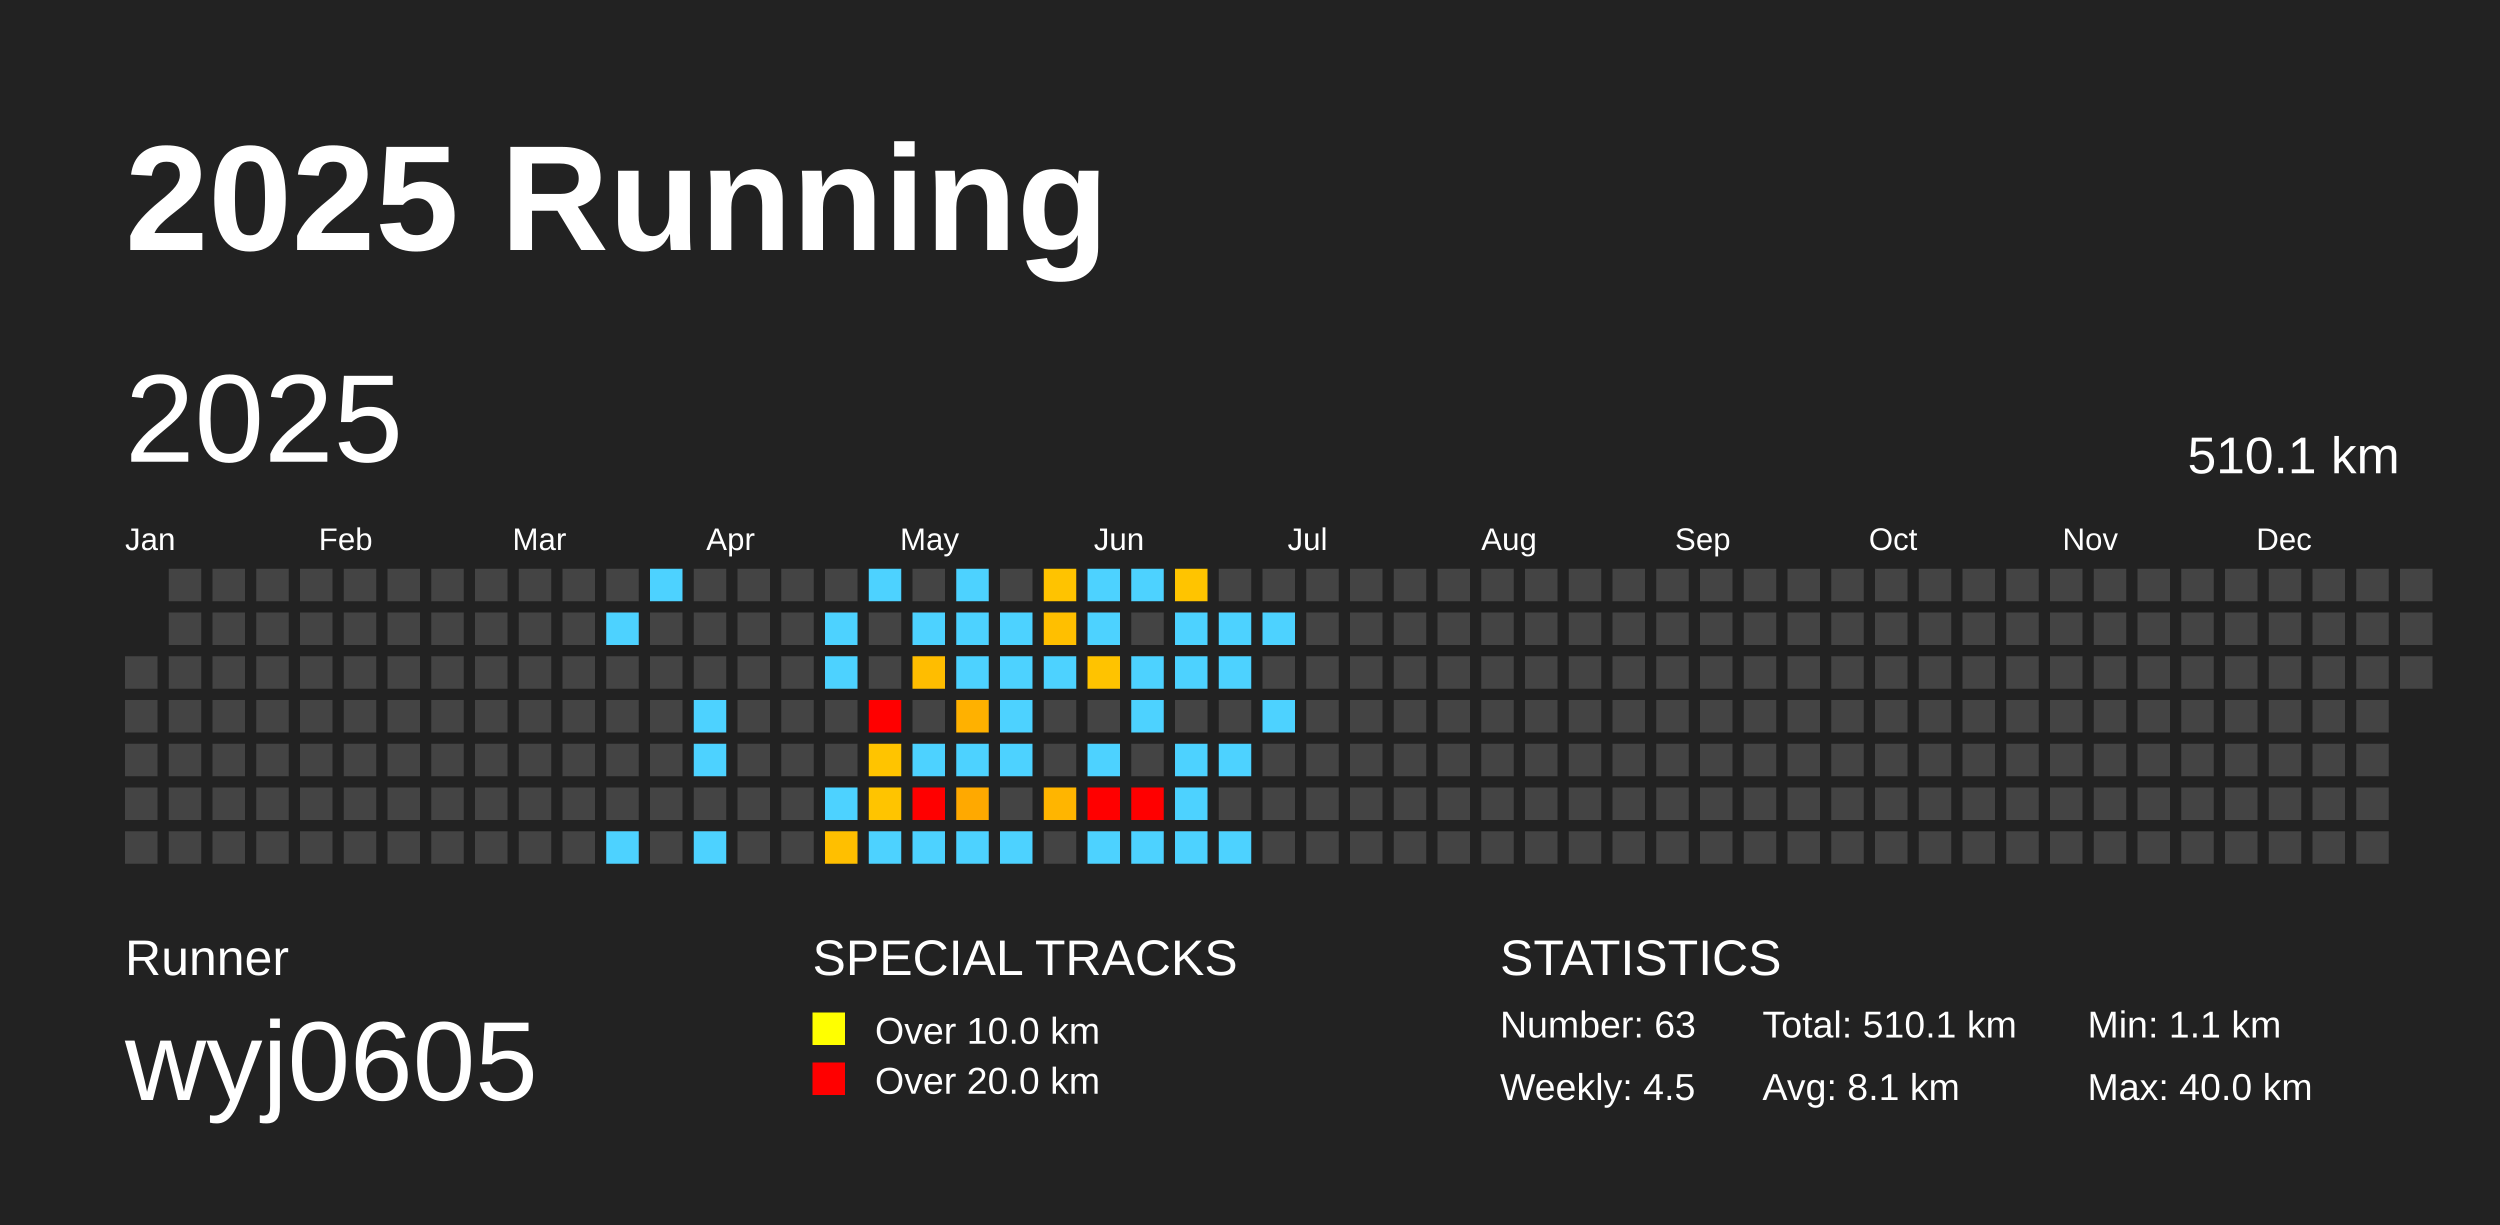
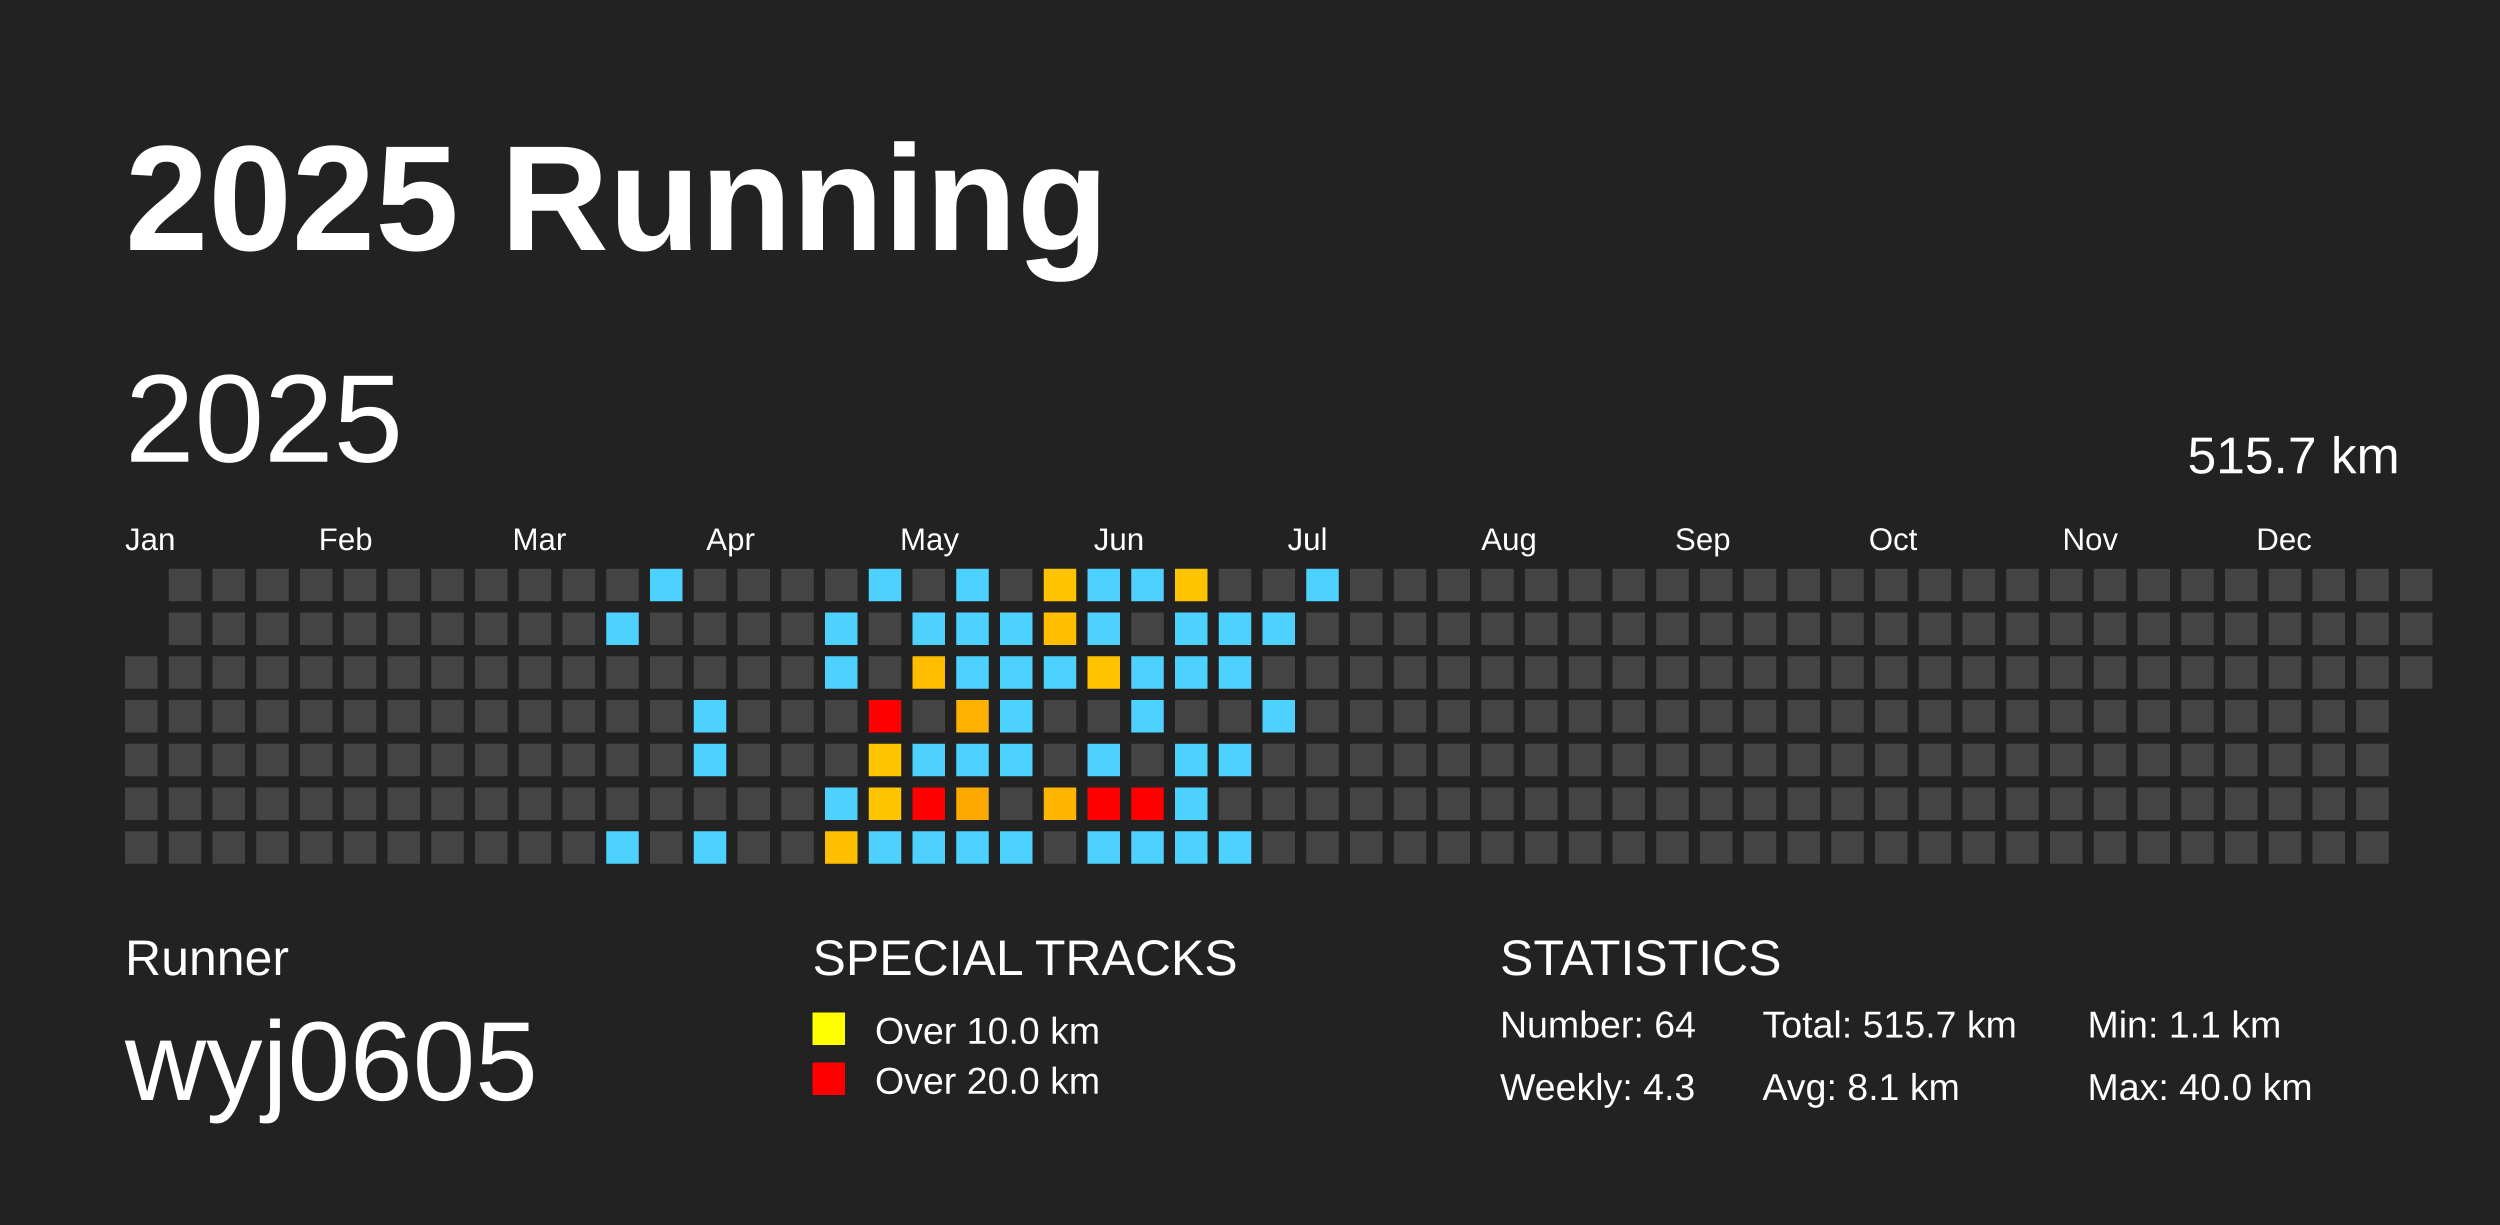
<svg xmlns="http://www.w3.org/2000/svg" baseProfile="full" height="98mm" version="1.1" viewBox="0,0,200,98" width="200mm">
  <defs />
  <rect fill="#222222" height="98" width="200" x="0" y="0" />
  <text fill="#FFFFFF" style="font-size:12px; font-family:Arial; font-weight:bold;" x="10" y="20">2025 Running</text>
  <text fill="#FFFFFF" style="font-size:4px; font-family:Arial" x="10" y="78">Runner</text>
  <text fill="#FFFFFF" style="font-size:9px; font-family:Arial" x="10" y="88">wyj0605</text>
  <text fill="#FFFFFF" style="font-size:4px; font-family:Arial" x="65" y="78">SPECIAL TRACKS</text>
  <rect fill="yellow" height="2.6" width="2.6" x="65" y="81" />
  <text fill="#FFFFFF" style="font-size:3px; font-family:Arial" x="70" y="83.5">Over 10.0 km</text>
  <rect fill="red" height="2.6" width="2.6" x="65" y="85" />
  <text fill="#FFFFFF" style="font-size:3px; font-family:Arial" x="70" y="87.5">Over 20.0 km</text>
  <text fill="#FFFFFF" style="font-size:4px; font-family:Arial" x="120" y="78">STATISTICS</text>
-   <text fill="#FFFFFF" style="font-size:3px; font-family:Arial" x="120" y="83">Number: 63</text>
-   <text fill="#FFFFFF" style="font-size:3px; font-family:Arial" x="120" y="88">Weekly: 4.5</text>
-   <text fill="#FFFFFF" style="font-size:3px; font-family:Arial" x="141" y="83">Total: 510.1 km</text>
+   <text fill="#FFFFFF" style="font-size:3px; font-family:Arial" x="120" y="83">Number: 64</text>
+   <text fill="#FFFFFF" style="font-size:3px; font-family:Arial" x="120" y="88">Weekly: 4.3</text>
+   <text fill="#FFFFFF" style="font-size:3px; font-family:Arial" x="141" y="83">Total: 515.7 km</text>
  <text fill="#FFFFFF" style="font-size:3px; font-family:Arial" x="141" y="88">Avg: 8.1 km</text>
  <text fill="#FFFFFF" style="font-size:3px; font-family:Arial" x="167" y="83">Min: 1.1 km</text>
  <text fill="#FFFFFF" style="font-size:3px; font-family:Arial" x="167" y="88">Max: 40.0 km</text>
  <text dominant-baseline="hanging" fill="#FFFFFF" style="font-size:10.0px; font-family:Arial;" x="10" y="30">2025</text>
-   <text dominant-baseline="hanging" fill="#FFFFFF" style="font-size:4.125px; font-family:Arial;" x="175" y="35">510.1 km</text>
+   <text dominant-baseline="hanging" fill="#FFFFFF" style="font-size:4.125px; font-family:Arial;" x="175" y="35">515.7 km</text>
  <text fill="#FFFFFF" style="font-size:2.5px; font-family:Arial" x="10.0" y="44">Jan</text>
  <text fill="#FFFFFF" style="font-size:2.5px; font-family:Arial" x="25.5" y="44">Feb</text>
  <text fill="#FFFFFF" style="font-size:2.5px; font-family:Arial" x="41.0" y="44">Mar</text>
  <text fill="#FFFFFF" style="font-size:2.5px; font-family:Arial" x="56.5" y="44">Apr</text>
  <text fill="#FFFFFF" style="font-size:2.5px; font-family:Arial" x="72.0" y="44">May</text>
  <text fill="#FFFFFF" style="font-size:2.5px; font-family:Arial" x="87.5" y="44">Jun</text>
  <text fill="#FFFFFF" style="font-size:2.5px; font-family:Arial" x="103.0" y="44">Jul</text>
  <text fill="#FFFFFF" style="font-size:2.5px; font-family:Arial" x="118.5" y="44">Aug</text>
  <text fill="#FFFFFF" style="font-size:2.5px; font-family:Arial" x="134.0" y="44">Sep</text>
  <text fill="#FFFFFF" style="font-size:2.5px; font-family:Arial" x="149.5" y="44">Oct</text>
  <text fill="#FFFFFF" style="font-size:2.5px; font-family:Arial" x="165.0" y="44">Nov</text>
  <text fill="#FFFFFF" style="font-size:2.5px; font-family:Arial" x="180.5" y="44">Dec</text>
  <rect fill="#444444" height="2.6" width="2.6" x="10.0" y="52.5" />
  <rect fill="#444444" height="2.6" width="2.6" x="10.0" y="56.0" />
  <rect fill="#444444" height="2.6" width="2.6" x="10.0" y="59.5" />
  <rect fill="#444444" height="2.6" width="2.6" x="10.0" y="63.0" />
  <rect fill="#444444" height="2.6" width="2.6" x="10.0" y="66.5" />
  <rect fill="#444444" height="2.6" width="2.6" x="13.5" y="45.5" />
  <rect fill="#444444" height="2.6" width="2.6" x="13.5" y="49.0" />
  <rect fill="#444444" height="2.6" width="2.6" x="13.5" y="52.5" />
  <rect fill="#444444" height="2.6" width="2.6" x="13.5" y="56.0" />
  <rect fill="#444444" height="2.6" width="2.6" x="13.5" y="59.5" />
  <rect fill="#444444" height="2.6" width="2.6" x="13.5" y="63.0" />
  <rect fill="#444444" height="2.6" width="2.6" x="13.5" y="66.5" />
  <rect fill="#444444" height="2.6" width="2.6" x="17.0" y="45.5" />
  <rect fill="#444444" height="2.6" width="2.6" x="17.0" y="49.0" />
  <rect fill="#444444" height="2.6" width="2.6" x="17.0" y="52.5" />
  <rect fill="#444444" height="2.6" width="2.6" x="17.0" y="56.0" />
  <rect fill="#444444" height="2.6" width="2.6" x="17.0" y="59.5" />
  <rect fill="#444444" height="2.6" width="2.6" x="17.0" y="63.0" />
  <rect fill="#444444" height="2.6" width="2.6" x="17.0" y="66.5" />
  <rect fill="#444444" height="2.6" width="2.6" x="20.5" y="45.5" />
  <rect fill="#444444" height="2.6" width="2.6" x="20.5" y="49.0" />
  <rect fill="#444444" height="2.6" width="2.6" x="20.5" y="52.5" />
  <rect fill="#444444" height="2.6" width="2.6" x="20.5" y="56.0" />
  <rect fill="#444444" height="2.6" width="2.6" x="20.5" y="59.5" />
  <rect fill="#444444" height="2.6" width="2.6" x="20.5" y="63.0" />
  <rect fill="#444444" height="2.6" width="2.6" x="20.5" y="66.5" />
  <rect fill="#444444" height="2.6" width="2.6" x="24.0" y="45.5" />
  <rect fill="#444444" height="2.6" width="2.6" x="24.0" y="49.0" />
  <rect fill="#444444" height="2.6" width="2.6" x="24.0" y="52.5" />
  <rect fill="#444444" height="2.6" width="2.6" x="24.0" y="56.0" />
  <rect fill="#444444" height="2.6" width="2.6" x="24.0" y="59.5" />
  <rect fill="#444444" height="2.6" width="2.6" x="24.0" y="63.0" />
  <rect fill="#444444" height="2.6" width="2.6" x="24.0" y="66.5" />
  <rect fill="#444444" height="2.6" width="2.6" x="27.5" y="45.5" />
  <rect fill="#444444" height="2.6" width="2.6" x="27.5" y="49.0" />
  <rect fill="#444444" height="2.6" width="2.6" x="27.5" y="52.5" />
  <rect fill="#444444" height="2.6" width="2.6" x="27.5" y="56.0" />
  <rect fill="#444444" height="2.6" width="2.6" x="27.5" y="59.5" />
  <rect fill="#444444" height="2.6" width="2.6" x="27.5" y="63.0" />
  <rect fill="#444444" height="2.6" width="2.6" x="27.5" y="66.5" />
  <rect fill="#444444" height="2.6" width="2.6" x="31.0" y="45.5" />
  <rect fill="#444444" height="2.6" width="2.6" x="31.0" y="49.0" />
  <rect fill="#444444" height="2.6" width="2.6" x="31.0" y="52.5" />
  <rect fill="#444444" height="2.6" width="2.6" x="31.0" y="56.0" />
  <rect fill="#444444" height="2.6" width="2.6" x="31.0" y="59.5" />
  <rect fill="#444444" height="2.6" width="2.6" x="31.0" y="63.0" />
  <rect fill="#444444" height="2.6" width="2.6" x="31.0" y="66.5" />
  <rect fill="#444444" height="2.6" width="2.6" x="34.5" y="45.5" />
  <rect fill="#444444" height="2.6" width="2.6" x="34.5" y="49.0" />
  <rect fill="#444444" height="2.6" width="2.6" x="34.5" y="52.5" />
  <rect fill="#444444" height="2.6" width="2.6" x="34.5" y="56.0" />
  <rect fill="#444444" height="2.6" width="2.6" x="34.5" y="59.5" />
  <rect fill="#444444" height="2.6" width="2.6" x="34.5" y="63.0" />
  <rect fill="#444444" height="2.6" width="2.6" x="34.5" y="66.5" />
  <rect fill="#444444" height="2.6" width="2.6" x="38.0" y="45.5" />
  <rect fill="#444444" height="2.6" width="2.6" x="38.0" y="49.0" />
  <rect fill="#444444" height="2.6" width="2.6" x="38.0" y="52.5" />
  <rect fill="#444444" height="2.6" width="2.6" x="38.0" y="56.0" />
  <rect fill="#444444" height="2.6" width="2.6" x="38.0" y="59.5" />
  <rect fill="#444444" height="2.6" width="2.6" x="38.0" y="63.0" />
  <rect fill="#444444" height="2.6" width="2.6" x="38.0" y="66.5" />
  <rect fill="#444444" height="2.6" width="2.6" x="41.5" y="45.5" />
  <rect fill="#444444" height="2.6" width="2.6" x="41.5" y="49.0" />
  <rect fill="#444444" height="2.6" width="2.6" x="41.5" y="52.5" />
  <rect fill="#444444" height="2.6" width="2.6" x="41.5" y="56.0" />
  <rect fill="#444444" height="2.6" width="2.6" x="41.5" y="59.5" />
  <rect fill="#444444" height="2.6" width="2.6" x="41.5" y="63.0" />
  <rect fill="#444444" height="2.6" width="2.6" x="41.5" y="66.5" />
  <rect fill="#444444" height="2.6" width="2.6" x="45.0" y="45.5" />
  <rect fill="#444444" height="2.6" width="2.6" x="45.0" y="49.0" />
  <rect fill="#444444" height="2.6" width="2.6" x="45.0" y="52.5" />
  <rect fill="#444444" height="2.6" width="2.6" x="45.0" y="56.0" />
  <rect fill="#444444" height="2.6" width="2.6" x="45.0" y="59.5" />
  <rect fill="#444444" height="2.6" width="2.6" x="45.0" y="63.0" />
  <rect fill="#444444" height="2.6" width="2.6" x="45.0" y="66.5" />
  <rect fill="#444444" height="2.6" width="2.6" x="48.5" y="45.5" />
  <rect fill="#4dd2ff" height="2.6" width="2.6" x="48.5" y="49.0" />
  <rect fill="#444444" height="2.6" width="2.6" x="48.5" y="52.5" />
  <rect fill="#444444" height="2.6" width="2.6" x="48.5" y="56.0" />
  <rect fill="#444444" height="2.6" width="2.6" x="48.5" y="59.5" />
  <rect fill="#444444" height="2.6" width="2.6" x="48.5" y="63.0" />
  <rect fill="#4dd2ff" height="2.6" width="2.6" x="48.5" y="66.5" />
  <rect fill="#4dd2ff" height="2.6" width="2.6" x="52.0" y="45.5" />
  <rect fill="#444444" height="2.6" width="2.6" x="52.0" y="49.0" />
  <rect fill="#444444" height="2.6" width="2.6" x="52.0" y="52.5" />
  <rect fill="#444444" height="2.6" width="2.6" x="52.0" y="56.0" />
  <rect fill="#444444" height="2.6" width="2.6" x="52.0" y="59.5" />
  <rect fill="#444444" height="2.6" width="2.6" x="52.0" y="63.0" />
  <rect fill="#444444" height="2.6" width="2.6" x="52.0" y="66.5" />
  <rect fill="#444444" height="2.6" width="2.6" x="55.5" y="45.5" />
  <rect fill="#444444" height="2.6" width="2.6" x="55.5" y="49.0" />
  <rect fill="#444444" height="2.6" width="2.6" x="55.5" y="52.5" />
  <rect fill="#4dd2ff" height="2.6" width="2.6" x="55.5" y="56.0" />
  <rect fill="#4dd2ff" height="2.6" width="2.6" x="55.5" y="59.5" />
  <rect fill="#444444" height="2.6" width="2.6" x="55.5" y="63.0" />
  <rect fill="#4dd2ff" height="2.6" width="2.6" x="55.5" y="66.5" />
  <rect fill="#444444" height="2.6" width="2.6" x="59.0" y="45.5" />
  <rect fill="#444444" height="2.6" width="2.6" x="59.0" y="49.0" />
  <rect fill="#444444" height="2.6" width="2.6" x="59.0" y="52.5" />
  <rect fill="#444444" height="2.6" width="2.6" x="59.0" y="56.0" />
  <rect fill="#444444" height="2.6" width="2.6" x="59.0" y="59.5" />
  <rect fill="#444444" height="2.6" width="2.6" x="59.0" y="63.0" />
  <rect fill="#444444" height="2.6" width="2.6" x="59.0" y="66.5" />
  <rect fill="#444444" height="2.6" width="2.6" x="62.5" y="45.5" />
  <rect fill="#444444" height="2.6" width="2.6" x="62.5" y="49.0" />
  <rect fill="#444444" height="2.6" width="2.6" x="62.5" y="52.5" />
  <rect fill="#444444" height="2.6" width="2.6" x="62.5" y="56.0" />
  <rect fill="#444444" height="2.6" width="2.6" x="62.5" y="59.5" />
  <rect fill="#444444" height="2.6" width="2.6" x="62.5" y="63.0" />
  <rect fill="#444444" height="2.6" width="2.6" x="62.5" y="66.5" />
  <rect fill="#444444" height="2.6" width="2.6" x="66.0" y="45.5" />
  <rect fill="#4dd2ff" height="2.6" width="2.6" x="66.0" y="49.0" />
  <rect fill="#4dd2ff" height="2.6" width="2.6" x="66.0" y="52.5" />
  <rect fill="#444444" height="2.6" width="2.6" x="66.0" y="56.0" />
  <rect fill="#444444" height="2.6" width="2.6" x="66.0" y="59.5" />
  <rect fill="#4dd2ff" height="2.6" width="2.6" x="66.0" y="63.0" />
  <rect fill="#ffbf00" height="2.6" width="2.6" x="66.0" y="66.5" />
  <rect fill="#4dd2ff" height="2.6" width="2.6" x="69.5" y="45.5" />
  <rect fill="#444444" height="2.6" width="2.6" x="69.5" y="49.0" />
  <rect fill="#444444" height="2.6" width="2.6" x="69.5" y="52.5" />
  <rect fill="red" height="2.6" width="2.6" x="69.5" y="56.0" />
  <rect fill="#ffc400" height="2.6" width="2.6" x="69.5" y="59.5" />
  <rect fill="#ffc400" height="2.6" width="2.6" x="69.5" y="63.0" />
  <rect fill="#4dd2ff" height="2.6" width="2.6" x="69.5" y="66.5" />
  <rect fill="#444444" height="2.6" width="2.6" x="73.0" y="45.5" />
  <rect fill="#4dd2ff" height="2.6" width="2.6" x="73.0" y="49.0" />
  <rect fill="#ffbd00" height="2.6" width="2.6" x="73.0" y="52.5" />
  <rect fill="#444444" height="2.6" width="2.6" x="73.0" y="56.0" />
  <rect fill="#4dd2ff" height="2.6" width="2.6" x="73.0" y="59.5" />
  <rect fill="red" height="2.6" width="2.6" x="73.0" y="63.0" />
  <rect fill="#4dd2ff" height="2.6" width="2.6" x="73.0" y="66.5" />
  <rect fill="#4dd2ff" height="2.6" width="2.6" x="76.5" y="45.5" />
  <rect fill="#4dd2ff" height="2.6" width="2.6" x="76.5" y="49.0" />
  <rect fill="#4dd2ff" height="2.6" width="2.6" x="76.5" y="52.5" />
  <rect fill="#ffb100" height="2.6" width="2.6" x="76.5" y="56.0" />
  <rect fill="#4dd2ff" height="2.6" width="2.6" x="76.5" y="59.5" />
  <rect fill="#ffa900" height="2.6" width="2.6" x="76.5" y="63.0" />
  <rect fill="#4dd2ff" height="2.6" width="2.6" x="76.5" y="66.5" />
  <rect fill="#444444" height="2.6" width="2.6" x="80.0" y="45.5" />
  <rect fill="#4dd2ff" height="2.6" width="2.6" x="80.0" y="49.0" />
  <rect fill="#4dd2ff" height="2.6" width="2.6" x="80.0" y="52.5" />
  <rect fill="#4dd2ff" height="2.6" width="2.6" x="80.0" y="56.0" />
  <rect fill="#4dd2ff" height="2.6" width="2.6" x="80.0" y="59.5" />
  <rect fill="#444444" height="2.6" width="2.6" x="80.0" y="63.0" />
  <rect fill="#4dd2ff" height="2.6" width="2.6" x="80.0" y="66.5" />
  <rect fill="#ffc300" height="2.6" width="2.6" x="83.5" y="45.5" />
  <rect fill="#ffbf00" height="2.6" width="2.6" x="83.5" y="49.0" />
  <rect fill="#4dd2ff" height="2.6" width="2.6" x="83.5" y="52.5" />
  <rect fill="#444444" height="2.6" width="2.6" x="83.5" y="56.0" />
  <rect fill="#444444" height="2.6" width="2.6" x="83.5" y="59.5" />
  <rect fill="#ffb500" height="2.6" width="2.6" x="83.5" y="63.0" />
  <rect fill="#444444" height="2.6" width="2.6" x="83.5" y="66.5" />
  <rect fill="#4dd2ff" height="2.6" width="2.6" x="87.0" y="45.5" />
  <rect fill="#4dd2ff" height="2.6" width="2.6" x="87.0" y="49.0" />
  <rect fill="#ffc300" height="2.6" width="2.6" x="87.0" y="52.5" />
  <rect fill="#444444" height="2.6" width="2.6" x="87.0" y="56.0" />
  <rect fill="#4dd2ff" height="2.6" width="2.6" x="87.0" y="59.5" />
  <rect fill="red" height="2.6" width="2.6" x="87.0" y="63.0" />
  <rect fill="#4dd2ff" height="2.6" width="2.6" x="87.0" y="66.5" />
  <rect fill="#4dd2ff" height="2.6" width="2.6" x="90.5" y="45.5" />
  <rect fill="#444444" height="2.6" width="2.6" x="90.5" y="49.0" />
  <rect fill="#4dd2ff" height="2.6" width="2.6" x="90.5" y="52.5" />
  <rect fill="#4dd2ff" height="2.6" width="2.6" x="90.5" y="56.0" />
  <rect fill="#444444" height="2.6" width="2.6" x="90.5" y="59.5" />
  <rect fill="red" height="2.6" width="2.6" x="90.5" y="63.0" />
  <rect fill="#4dd2ff" height="2.6" width="2.6" x="90.5" y="66.5" />
  <rect fill="#ffc400" height="2.6" width="2.6" x="94.0" y="45.5" />
  <rect fill="#4dd2ff" height="2.6" width="2.6" x="94.0" y="49.0" />
  <rect fill="#4dd2ff" height="2.6" width="2.6" x="94.0" y="52.5" />
  <rect fill="#444444" height="2.6" width="2.6" x="94.0" y="56.0" />
  <rect fill="#4dd2ff" height="2.6" width="2.6" x="94.0" y="59.5" />
  <rect fill="#4dd2ff" height="2.6" width="2.6" x="94.0" y="63.0" />
  <rect fill="#4dd2ff" height="2.6" width="2.6" x="94.0" y="66.5" />
  <rect fill="#444444" height="2.6" width="2.6" x="97.5" y="45.5" />
  <rect fill="#4dd2ff" height="2.6" width="2.6" x="97.5" y="49.0" />
  <rect fill="#4dd2ff" height="2.6" width="2.6" x="97.5" y="52.5" />
  <rect fill="#444444" height="2.6" width="2.6" x="97.5" y="56.0" />
  <rect fill="#4dd2ff" height="2.6" width="2.6" x="97.5" y="59.5" />
  <rect fill="#444444" height="2.6" width="2.6" x="97.5" y="63.0" />
  <rect fill="#4dd2ff" height="2.6" width="2.6" x="97.5" y="66.5" />
  <rect fill="#444444" height="2.6" width="2.6" x="101.0" y="45.5" />
  <rect fill="#4dd2ff" height="2.6" width="2.6" x="101.0" y="49.0" />
  <rect fill="#444444" height="2.6" width="2.6" x="101.0" y="52.5" />
  <rect fill="#4dd2ff" height="2.6" width="2.6" x="101.0" y="56.0" />
  <rect fill="#444444" height="2.6" width="2.6" x="101.0" y="59.5" />
  <rect fill="#444444" height="2.6" width="2.6" x="101.0" y="63.0" />
  <rect fill="#444444" height="2.6" width="2.6" x="101.0" y="66.5" />
-   <rect fill="#444444" height="2.6" width="2.6" x="104.5" y="45.5" />
+   <rect fill="#4dd2ff" height="2.6" width="2.6" x="104.5" y="45.5" />
  <rect fill="#444444" height="2.6" width="2.6" x="104.5" y="49.0" />
  <rect fill="#444444" height="2.6" width="2.6" x="104.5" y="52.5" />
  <rect fill="#444444" height="2.6" width="2.6" x="104.5" y="56.0" />
  <rect fill="#444444" height="2.6" width="2.6" x="104.5" y="59.5" />
  <rect fill="#444444" height="2.6" width="2.6" x="104.5" y="63.0" />
  <rect fill="#444444" height="2.6" width="2.6" x="104.5" y="66.5" />
  <rect fill="#444444" height="2.6" width="2.6" x="108.0" y="45.5" />
  <rect fill="#444444" height="2.6" width="2.6" x="108.0" y="49.0" />
  <rect fill="#444444" height="2.6" width="2.6" x="108.0" y="52.5" />
  <rect fill="#444444" height="2.6" width="2.6" x="108.0" y="56.0" />
  <rect fill="#444444" height="2.6" width="2.6" x="108.0" y="59.5" />
  <rect fill="#444444" height="2.6" width="2.6" x="108.0" y="63.0" />
  <rect fill="#444444" height="2.6" width="2.6" x="108.0" y="66.5" />
  <rect fill="#444444" height="2.6" width="2.6" x="111.5" y="45.5" />
  <rect fill="#444444" height="2.6" width="2.6" x="111.5" y="49.0" />
  <rect fill="#444444" height="2.6" width="2.6" x="111.5" y="52.5" />
  <rect fill="#444444" height="2.6" width="2.6" x="111.5" y="56.0" />
  <rect fill="#444444" height="2.6" width="2.6" x="111.5" y="59.5" />
  <rect fill="#444444" height="2.6" width="2.6" x="111.5" y="63.0" />
  <rect fill="#444444" height="2.6" width="2.6" x="111.5" y="66.5" />
  <rect fill="#444444" height="2.6" width="2.6" x="115.0" y="45.5" />
  <rect fill="#444444" height="2.6" width="2.6" x="115.0" y="49.0" />
  <rect fill="#444444" height="2.6" width="2.6" x="115.0" y="52.5" />
  <rect fill="#444444" height="2.6" width="2.6" x="115.0" y="56.0" />
  <rect fill="#444444" height="2.6" width="2.6" x="115.0" y="59.5" />
  <rect fill="#444444" height="2.6" width="2.6" x="115.0" y="63.0" />
  <rect fill="#444444" height="2.6" width="2.6" x="115.0" y="66.5" />
  <rect fill="#444444" height="2.6" width="2.6" x="118.5" y="45.5" />
  <rect fill="#444444" height="2.6" width="2.6" x="118.5" y="49.0" />
  <rect fill="#444444" height="2.6" width="2.6" x="118.5" y="52.5" />
  <rect fill="#444444" height="2.6" width="2.6" x="118.5" y="56.0" />
  <rect fill="#444444" height="2.6" width="2.6" x="118.5" y="59.5" />
  <rect fill="#444444" height="2.6" width="2.6" x="118.5" y="63.0" />
  <rect fill="#444444" height="2.6" width="2.6" x="118.5" y="66.5" />
  <rect fill="#444444" height="2.6" width="2.6" x="122.0" y="45.5" />
  <rect fill="#444444" height="2.6" width="2.6" x="122.0" y="49.0" />
  <rect fill="#444444" height="2.6" width="2.6" x="122.0" y="52.5" />
  <rect fill="#444444" height="2.6" width="2.6" x="122.0" y="56.0" />
  <rect fill="#444444" height="2.6" width="2.6" x="122.0" y="59.5" />
  <rect fill="#444444" height="2.6" width="2.6" x="122.0" y="63.0" />
  <rect fill="#444444" height="2.6" width="2.6" x="122.0" y="66.5" />
  <rect fill="#444444" height="2.6" width="2.6" x="125.5" y="45.5" />
  <rect fill="#444444" height="2.6" width="2.6" x="125.5" y="49.0" />
  <rect fill="#444444" height="2.6" width="2.6" x="125.5" y="52.5" />
  <rect fill="#444444" height="2.6" width="2.6" x="125.5" y="56.0" />
  <rect fill="#444444" height="2.6" width="2.6" x="125.5" y="59.5" />
  <rect fill="#444444" height="2.6" width="2.6" x="125.5" y="63.0" />
  <rect fill="#444444" height="2.6" width="2.6" x="125.5" y="66.5" />
  <rect fill="#444444" height="2.6" width="2.6" x="129.0" y="45.5" />
  <rect fill="#444444" height="2.6" width="2.6" x="129.0" y="49.0" />
  <rect fill="#444444" height="2.6" width="2.6" x="129.0" y="52.5" />
  <rect fill="#444444" height="2.6" width="2.6" x="129.0" y="56.0" />
  <rect fill="#444444" height="2.6" width="2.6" x="129.0" y="59.5" />
  <rect fill="#444444" height="2.6" width="2.6" x="129.0" y="63.0" />
  <rect fill="#444444" height="2.6" width="2.6" x="129.0" y="66.5" />
  <rect fill="#444444" height="2.6" width="2.6" x="132.5" y="45.5" />
  <rect fill="#444444" height="2.6" width="2.6" x="132.5" y="49.0" />
  <rect fill="#444444" height="2.6" width="2.6" x="132.5" y="52.5" />
  <rect fill="#444444" height="2.6" width="2.6" x="132.5" y="56.0" />
  <rect fill="#444444" height="2.6" width="2.6" x="132.5" y="59.5" />
  <rect fill="#444444" height="2.6" width="2.6" x="132.5" y="63.0" />
  <rect fill="#444444" height="2.6" width="2.6" x="132.5" y="66.5" />
  <rect fill="#444444" height="2.6" width="2.6" x="136.0" y="45.5" />
  <rect fill="#444444" height="2.6" width="2.6" x="136.0" y="49.0" />
  <rect fill="#444444" height="2.6" width="2.6" x="136.0" y="52.5" />
  <rect fill="#444444" height="2.6" width="2.6" x="136.0" y="56.0" />
  <rect fill="#444444" height="2.6" width="2.6" x="136.0" y="59.5" />
  <rect fill="#444444" height="2.6" width="2.6" x="136.0" y="63.0" />
  <rect fill="#444444" height="2.6" width="2.6" x="136.0" y="66.5" />
  <rect fill="#444444" height="2.6" width="2.6" x="139.5" y="45.5" />
  <rect fill="#444444" height="2.6" width="2.6" x="139.5" y="49.0" />
  <rect fill="#444444" height="2.6" width="2.6" x="139.5" y="52.5" />
  <rect fill="#444444" height="2.6" width="2.6" x="139.5" y="56.0" />
  <rect fill="#444444" height="2.6" width="2.6" x="139.5" y="59.5" />
  <rect fill="#444444" height="2.6" width="2.6" x="139.5" y="63.0" />
  <rect fill="#444444" height="2.6" width="2.6" x="139.5" y="66.5" />
  <rect fill="#444444" height="2.6" width="2.6" x="143.0" y="45.5" />
  <rect fill="#444444" height="2.6" width="2.6" x="143.0" y="49.0" />
  <rect fill="#444444" height="2.6" width="2.6" x="143.0" y="52.5" />
  <rect fill="#444444" height="2.6" width="2.6" x="143.0" y="56.0" />
  <rect fill="#444444" height="2.6" width="2.6" x="143.0" y="59.5" />
  <rect fill="#444444" height="2.6" width="2.6" x="143.0" y="63.0" />
  <rect fill="#444444" height="2.6" width="2.6" x="143.0" y="66.5" />
  <rect fill="#444444" height="2.6" width="2.6" x="146.5" y="45.5" />
  <rect fill="#444444" height="2.6" width="2.6" x="146.5" y="49.0" />
  <rect fill="#444444" height="2.6" width="2.6" x="146.5" y="52.5" />
  <rect fill="#444444" height="2.6" width="2.6" x="146.5" y="56.0" />
  <rect fill="#444444" height="2.6" width="2.6" x="146.5" y="59.5" />
  <rect fill="#444444" height="2.6" width="2.6" x="146.5" y="63.0" />
  <rect fill="#444444" height="2.6" width="2.6" x="146.5" y="66.5" />
  <rect fill="#444444" height="2.6" width="2.6" x="150.0" y="45.5" />
  <rect fill="#444444" height="2.6" width="2.6" x="150.0" y="49.0" />
  <rect fill="#444444" height="2.6" width="2.6" x="150.0" y="52.5" />
  <rect fill="#444444" height="2.6" width="2.6" x="150.0" y="56.0" />
  <rect fill="#444444" height="2.6" width="2.6" x="150.0" y="59.5" />
  <rect fill="#444444" height="2.6" width="2.6" x="150.0" y="63.0" />
  <rect fill="#444444" height="2.6" width="2.6" x="150.0" y="66.5" />
  <rect fill="#444444" height="2.6" width="2.6" x="153.5" y="45.5" />
  <rect fill="#444444" height="2.6" width="2.6" x="153.5" y="49.0" />
  <rect fill="#444444" height="2.6" width="2.6" x="153.5" y="52.5" />
  <rect fill="#444444" height="2.6" width="2.6" x="153.5" y="56.0" />
  <rect fill="#444444" height="2.6" width="2.6" x="153.5" y="59.5" />
  <rect fill="#444444" height="2.6" width="2.6" x="153.5" y="63.0" />
  <rect fill="#444444" height="2.6" width="2.6" x="153.5" y="66.5" />
  <rect fill="#444444" height="2.6" width="2.6" x="157.0" y="45.5" />
  <rect fill="#444444" height="2.6" width="2.6" x="157.0" y="49.0" />
  <rect fill="#444444" height="2.6" width="2.6" x="157.0" y="52.5" />
  <rect fill="#444444" height="2.6" width="2.6" x="157.0" y="56.0" />
  <rect fill="#444444" height="2.6" width="2.6" x="157.0" y="59.5" />
  <rect fill="#444444" height="2.6" width="2.6" x="157.0" y="63.0" />
  <rect fill="#444444" height="2.6" width="2.6" x="157.0" y="66.5" />
  <rect fill="#444444" height="2.6" width="2.6" x="160.5" y="45.5" />
  <rect fill="#444444" height="2.6" width="2.6" x="160.5" y="49.0" />
  <rect fill="#444444" height="2.6" width="2.6" x="160.5" y="52.5" />
  <rect fill="#444444" height="2.6" width="2.6" x="160.5" y="56.0" />
  <rect fill="#444444" height="2.6" width="2.6" x="160.5" y="59.5" />
  <rect fill="#444444" height="2.6" width="2.6" x="160.5" y="63.0" />
  <rect fill="#444444" height="2.6" width="2.6" x="160.5" y="66.5" />
  <rect fill="#444444" height="2.6" width="2.6" x="164.0" y="45.5" />
  <rect fill="#444444" height="2.6" width="2.6" x="164.0" y="49.0" />
  <rect fill="#444444" height="2.6" width="2.6" x="164.0" y="52.5" />
  <rect fill="#444444" height="2.6" width="2.6" x="164.0" y="56.0" />
  <rect fill="#444444" height="2.6" width="2.6" x="164.0" y="59.5" />
  <rect fill="#444444" height="2.6" width="2.6" x="164.0" y="63.0" />
  <rect fill="#444444" height="2.6" width="2.6" x="164.0" y="66.5" />
  <rect fill="#444444" height="2.6" width="2.6" x="167.5" y="45.5" />
  <rect fill="#444444" height="2.6" width="2.6" x="167.5" y="49.0" />
  <rect fill="#444444" height="2.6" width="2.6" x="167.5" y="52.5" />
  <rect fill="#444444" height="2.6" width="2.6" x="167.5" y="56.0" />
  <rect fill="#444444" height="2.6" width="2.6" x="167.5" y="59.5" />
  <rect fill="#444444" height="2.6" width="2.6" x="167.5" y="63.0" />
  <rect fill="#444444" height="2.6" width="2.6" x="167.5" y="66.5" />
  <rect fill="#444444" height="2.6" width="2.6" x="171.0" y="45.5" />
  <rect fill="#444444" height="2.6" width="2.6" x="171.0" y="49.0" />
  <rect fill="#444444" height="2.6" width="2.6" x="171.0" y="52.5" />
  <rect fill="#444444" height="2.6" width="2.6" x="171.0" y="56.0" />
  <rect fill="#444444" height="2.6" width="2.6" x="171.0" y="59.5" />
  <rect fill="#444444" height="2.6" width="2.6" x="171.0" y="63.0" />
  <rect fill="#444444" height="2.6" width="2.6" x="171.0" y="66.5" />
  <rect fill="#444444" height="2.6" width="2.6" x="174.5" y="45.5" />
  <rect fill="#444444" height="2.6" width="2.6" x="174.5" y="49.0" />
  <rect fill="#444444" height="2.6" width="2.6" x="174.5" y="52.5" />
  <rect fill="#444444" height="2.6" width="2.6" x="174.5" y="56.0" />
  <rect fill="#444444" height="2.6" width="2.6" x="174.5" y="59.5" />
  <rect fill="#444444" height="2.6" width="2.6" x="174.5" y="63.0" />
  <rect fill="#444444" height="2.6" width="2.6" x="174.5" y="66.5" />
  <rect fill="#444444" height="2.6" width="2.6" x="178.0" y="45.5" />
  <rect fill="#444444" height="2.6" width="2.6" x="178.0" y="49.0" />
  <rect fill="#444444" height="2.6" width="2.6" x="178.0" y="52.5" />
  <rect fill="#444444" height="2.6" width="2.6" x="178.0" y="56.0" />
  <rect fill="#444444" height="2.6" width="2.6" x="178.0" y="59.5" />
  <rect fill="#444444" height="2.6" width="2.6" x="178.0" y="63.0" />
  <rect fill="#444444" height="2.6" width="2.6" x="178.0" y="66.5" />
  <rect fill="#444444" height="2.6" width="2.6" x="181.5" y="45.5" />
  <rect fill="#444444" height="2.6" width="2.6" x="181.5" y="49.0" />
  <rect fill="#444444" height="2.6" width="2.6" x="181.5" y="52.5" />
  <rect fill="#444444" height="2.6" width="2.6" x="181.5" y="56.0" />
  <rect fill="#444444" height="2.6" width="2.6" x="181.5" y="59.5" />
  <rect fill="#444444" height="2.6" width="2.6" x="181.5" y="63.0" />
  <rect fill="#444444" height="2.6" width="2.6" x="181.5" y="66.5" />
  <rect fill="#444444" height="2.6" width="2.6" x="185.0" y="45.5" />
  <rect fill="#444444" height="2.6" width="2.6" x="185.0" y="49.0" />
  <rect fill="#444444" height="2.6" width="2.6" x="185.0" y="52.5" />
  <rect fill="#444444" height="2.6" width="2.6" x="185.0" y="56.0" />
  <rect fill="#444444" height="2.6" width="2.6" x="185.0" y="59.5" />
  <rect fill="#444444" height="2.6" width="2.6" x="185.0" y="63.0" />
  <rect fill="#444444" height="2.6" width="2.6" x="185.0" y="66.5" />
  <rect fill="#444444" height="2.6" width="2.6" x="188.5" y="45.5" />
  <rect fill="#444444" height="2.6" width="2.6" x="188.5" y="49.0" />
  <rect fill="#444444" height="2.6" width="2.6" x="188.5" y="52.5" />
  <rect fill="#444444" height="2.6" width="2.6" x="188.5" y="56.0" />
  <rect fill="#444444" height="2.6" width="2.6" x="188.5" y="59.5" />
  <rect fill="#444444" height="2.6" width="2.6" x="188.5" y="63.0" />
  <rect fill="#444444" height="2.6" width="2.6" x="188.5" y="66.5" />
  <rect fill="#444444" height="2.6" width="2.6" x="192.0" y="45.5" />
  <rect fill="#444444" height="2.6" width="2.6" x="192.0" y="49.0" />
  <rect fill="#444444" height="2.6" width="2.6" x="192.0" y="52.5" />
</svg>
